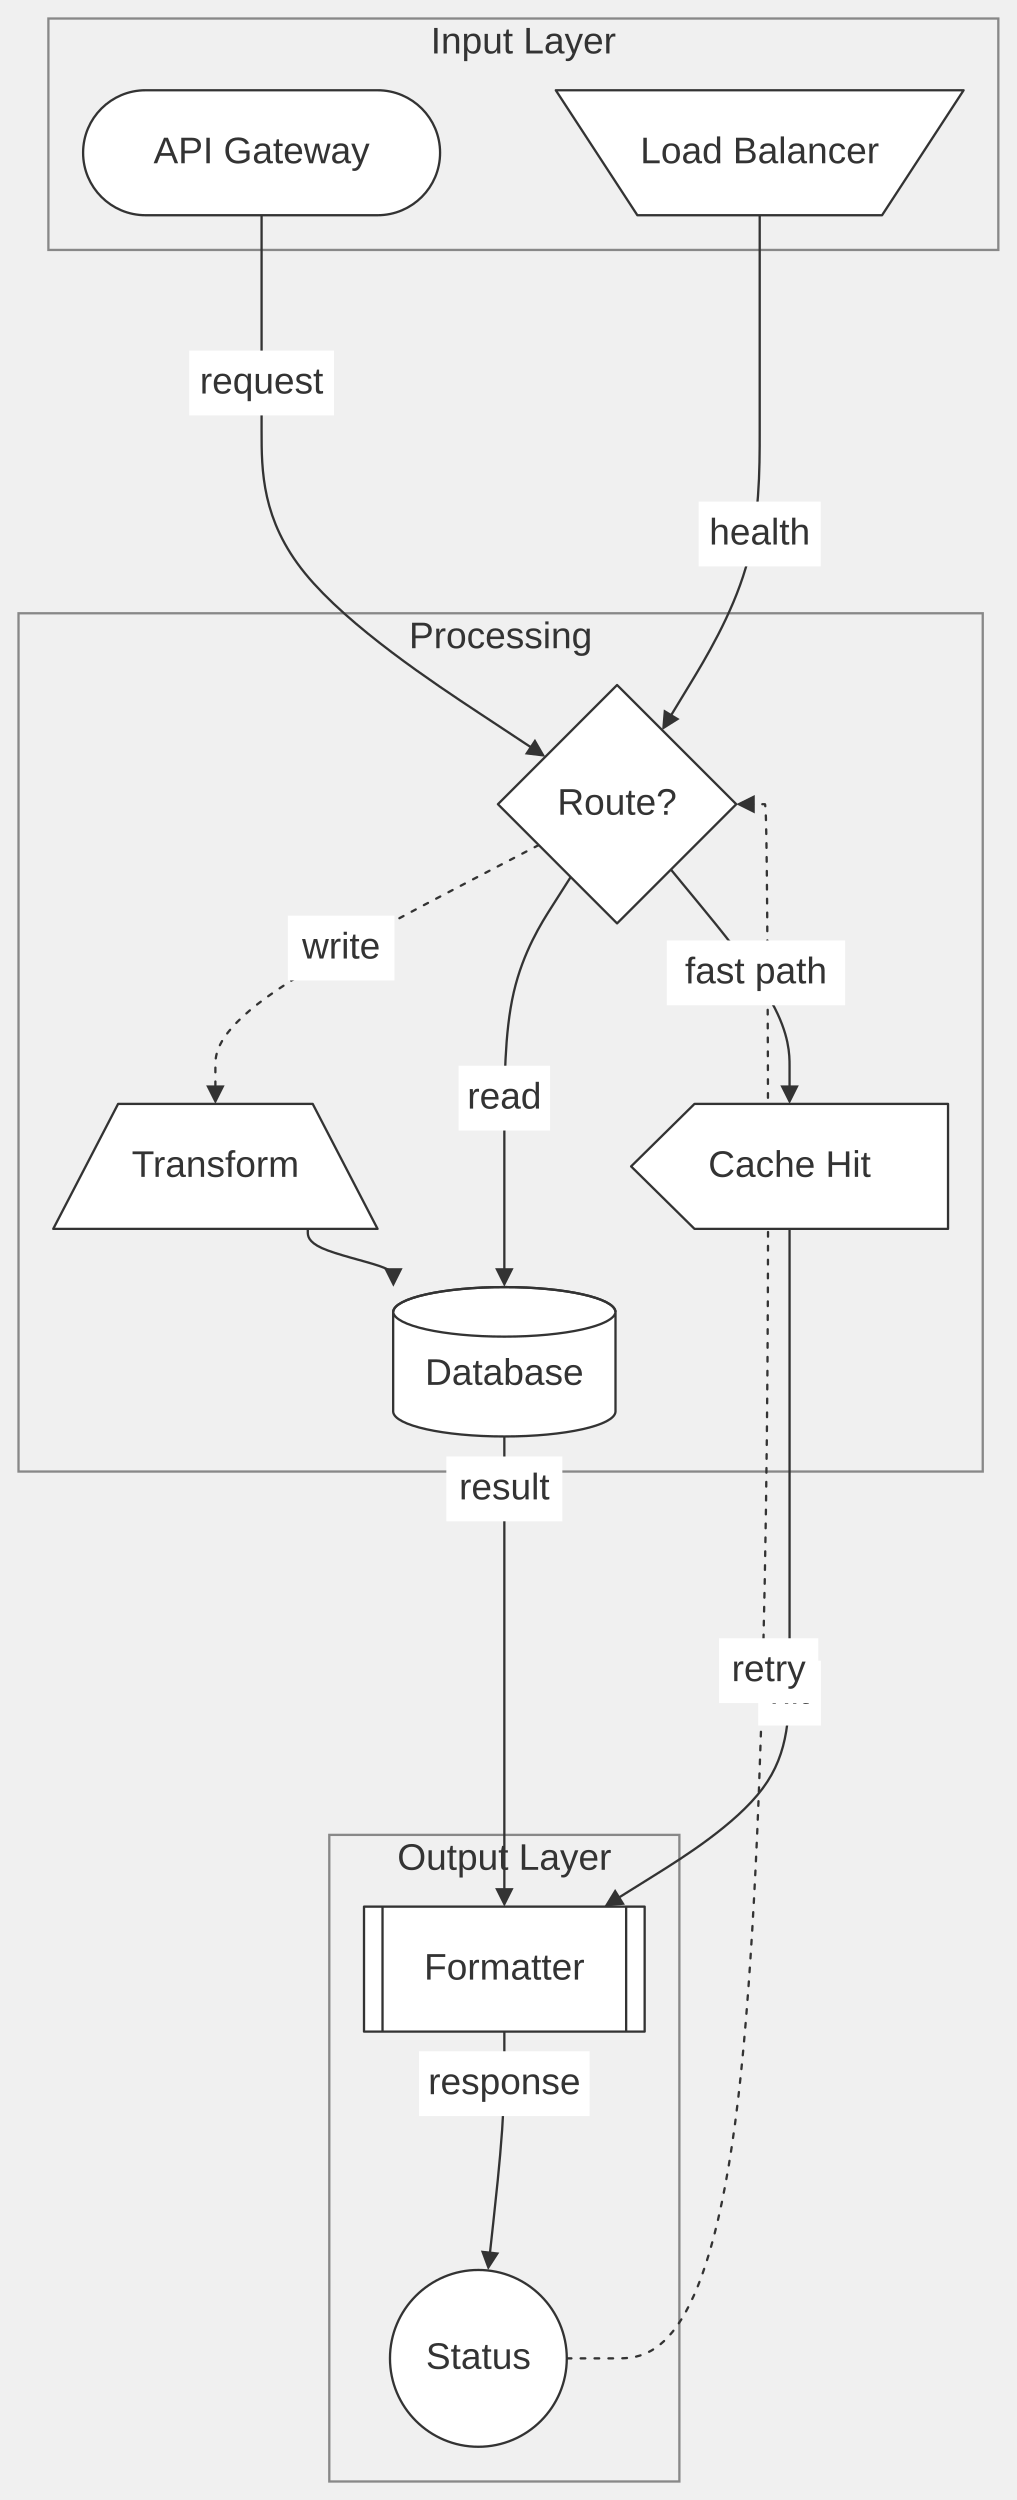
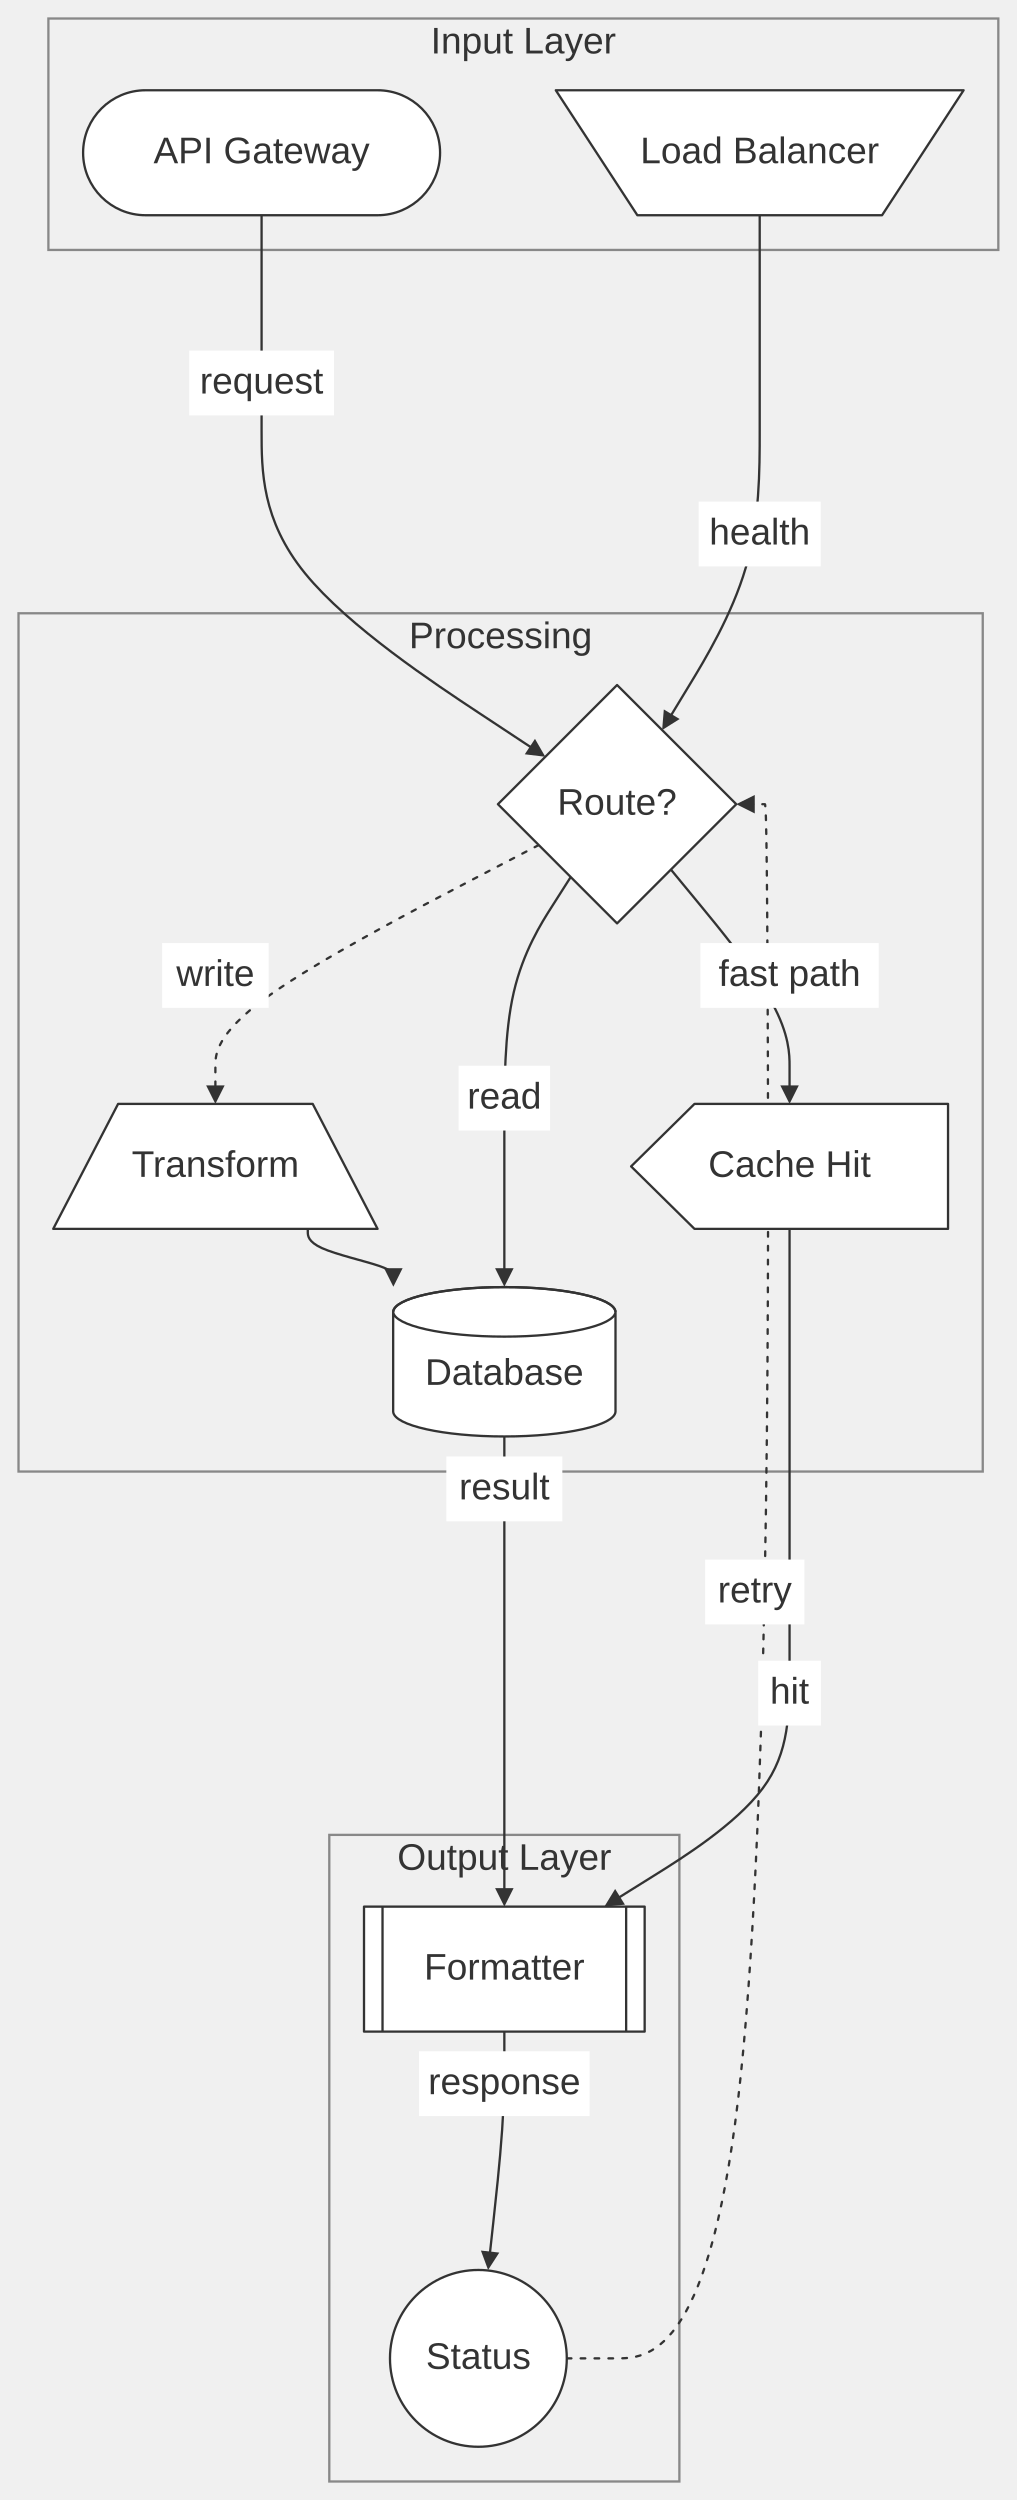
<svg xmlns="http://www.w3.org/2000/svg" width="100%" viewBox="0 0 439.38 1080.26" style="max-width: 439.38px; background-color: transparent;" font-family="&quot;trebuchet ms&quot;, verdana, arial, sans-serif" font-size="16.00">
  <defs>
    <marker id="arrowhead" viewBox="0 0 10.00 10.00" refX="5.00" refY="5.00" markerWidth="8.00" markerHeight="8.00" orient="auto-start-reverse" markerUnits="userSpaceOnUse">
      <path d="M 0 0 L 10.00 5.00 L 0 10.00 z" fill="#333" />
    </marker>
  </defs>
  <g transform="translate(-20.00,-19.00)">
    <g class="clusters">
      <rect class="subgraph" x="40.91" y="27.00" width="410.47" height="100.00" fill="none" stroke="#888" stroke-width="1.00" />
      <text x="246.14" y="31.00" text-anchor="middle" dominant-baseline="hanging" fill="#333">Input Layer</text>
      <rect class="subgraph" x="162.29" y="811.86" width="151.27" height="279.40" fill="none" stroke="#888" stroke-width="1.00" />
      <text x="237.93" y="815.86" text-anchor="middle" dominant-baseline="hanging" fill="#333">Output Layer</text>
      <rect class="subgraph" x="28.00" y="284.00" width="416.65" height="370.86" fill="none" stroke="#888" stroke-width="1.00" />
      <text x="236.32" y="288.00" text-anchor="middle" dominant-baseline="hanging" fill="#333">Processing</text>
    </g>
    <g class="edgePaths">
      <path d="M133.03,112.00 L133.03,120.00 L133.03,127.00 C133.03,134.00 133.03,148.00 133.03,161.50 C133.03,175.00 133.03,188.00 133.03,205.17 C133.03,222.33 133.03,243.67 151.80,266.73 C170.56,289.80 208.09,314.60 226.86,327.00 L245.62,339.39 L252.30,343.80" stroke="#333" stroke-width="1.00" fill="none" stroke-linecap="round" stroke-linejoin="round" marker-end="url(#arrowhead)" />
      <path d="M348.27,112.00 L348.27,120.00 L348.27,127.00 C348.27,134.00 348.27,148.00 348.27,161.50 C348.27,175.00 348.27,188.00 348.27,205.17 C348.27,222.33 348.27,243.67 342.28,264.20 C336.29,284.73 324.31,304.47 318.32,314.33 L312.33,324.20 L308.18,331.04" stroke="#333" stroke-width="1.00" fill="none" stroke-linecap="round" stroke-linejoin="round" marker-end="url(#arrowhead)" />
      <path d="M266.61,397.96 L262.31,404.71 L258.25,411.09 C254.18,417.47 246.05,430.24 241.99,447.78 C237.93,465.33 237.93,487.67 237.93,507.67 C237.93,527.67 237.93,545.33 237.93,554.17 L237.93,563.00 L237.93,571.00" stroke="#333" stroke-width="1.00" fill="none" stroke-linecap="round" stroke-linejoin="round" marker-end="url(#arrowhead)" />
      <path d="M309.90,394.74 L314.99,400.92 L322.69,410.26 C330.38,419.61 345.78,438.30 353.48,452.15 C361.17,466.00 361.17,475.00 361.17,479.50 L361.17,484.00 L361.17,492.00" stroke="#333" stroke-width="1.00" fill="none" stroke-linecap="round" stroke-linejoin="round" marker-end="url(#arrowhead)" />
      <path d="M252.79,384.15 L245.70,387.85 L223.60,399.37 C201.49,410.90 157.28,433.95 135.18,449.97 C113.07,466.00 113.07,475.00 113.07,479.50 L113.07,484.00 L113.07,492.00" stroke="#333" stroke-width="1.00" fill="none" stroke-linecap="round" stroke-linejoin="round" stroke-dasharray="2.00,4.00" marker-end="url(#arrowhead)" />
      <path d="M153.00,550.00 L153.00,551.39 C153.00,552.78 153.00,555.55 159.16,558.33 C165.32,561.11 177.64,563.89 183.81,566.00 C189.97,568.11 189.97,569.55 189.97,570.28 L189.97,571.00" stroke="#333" stroke-width="1.00" fill="none" stroke-linecap="round" stroke-linejoin="round" marker-end="url(#arrowhead)" />
      <path d="M237.93,639.86 L237.93,647.86 L237.93,653.03 C237.93,658.20 237.93,668.53 237.93,692.70 C237.93,716.86 237.93,754.86 237.93,780.20 C237.93,805.53 237.93,818.20 237.93,824.53 L237.93,830.86 L237.93,838.86" stroke="#333" stroke-width="1.00" fill="none" stroke-linecap="round" stroke-linejoin="round" marker-end="url(#arrowhead)" />
      <path d="M361.17,550.00 L361.17,558.00 L361.17,563.17 C361.17,568.33 361.17,578.67 361.17,596.48 C361.17,614.29 361.17,639.57 361.17,665.22 C361.17,690.86 361.17,716.86 361.17,738.20 C361.17,759.53 361.17,776.20 349.53,791.80 C337.89,807.41 314.60,821.96 302.96,829.23 L291.32,836.50 L284.53,840.74" stroke="#333" stroke-width="1.00" fill="none" stroke-linecap="round" stroke-linejoin="round" marker-end="url(#arrowhead)" />
      <path d="M237.93,896.86 L237.93,904.86 L237.93,910.03 C237.93,915.20 237.93,925.53 236.97,939.37 C236.02,953.22 234.11,970.58 233.16,979.26 L232.21,987.93 L231.34,995.89" stroke="#333" stroke-width="1.00" fill="none" stroke-linecap="round" stroke-linejoin="round" marker-end="url(#arrowhead)" />
      <path d="M264.91,1038.06 L272.91,1038.06 L286.11,1038.06 C299.32,1038.06 325.73,1038.06 338.94,926.14 C352.14,814.21 352.14,590.35 351.81,478.43 C351.48,366.50 350.81,366.50 350.48,366.50 L350.14,366.50 L342.14,366.50" stroke="#333" stroke-width="1.00" fill="none" stroke-linecap="round" stroke-linejoin="round" stroke-dasharray="2.00,4.00" marker-end="url(#arrowhead)" />
    </g>
    <g class="nodes">
      <rect x="55.91" y="58.00" width="154.25" height="54.00" rx="27.00" ry="27.00" fill="white" stroke="#333" stroke-width="1.00" stroke-linejoin="round" />
      <text x="133.03" y="85.00" text-anchor="middle" dominant-baseline="middle" fill="#333">API Gateway</text>
      <polygon points="260.16,58.00 436.38,58.00 401.14,112.00 295.40,112.00" fill="white" stroke="#333" stroke-width="1.00" stroke-linejoin="round" />
      <text x="348.27" y="85.00" text-anchor="middle" dominant-baseline="middle" fill="#333">Load Balancer</text>
      <polygon points="286.64,315.00 338.14,366.50 286.64,418.00 235.15,366.50" fill="white" stroke="#333" stroke-width="1.00" stroke-linejoin="round" />
      <text x="286.64" y="366.50" text-anchor="middle" dominant-baseline="middle" fill="#333">Route?</text>
      <polygon points="71.03,496.00 155.12,496.00 183.15,550.00 43.00,550.00" fill="white" stroke="#333" stroke-width="1.00" stroke-linejoin="round" />
      <text x="113.07" y="523.00" text-anchor="middle" dominant-baseline="middle" fill="#333">Transform</text>
      <path d="M189.89,585.86 A48.04,10.86 0 0,0 285.96,585.86 A48.04,10.86 0 0,0 189.89,585.86 L189.89,629.00 A48.04,10.86 0 0,0 285.96,629.00 L285.96,585.86" fill="white" stroke="#333" stroke-width="1.00" stroke-linejoin="round" />
      <path d="M189.89,585.86 A48.04,10.86 0 0,1 285.96,585.86" fill="none" stroke="#333" stroke-width="1.00" />
      <text x="237.93" y="612.86" text-anchor="middle" dominant-baseline="middle" fill="#333">Database</text>
      <polygon points="320.09,496.00 429.65,496.00 429.65,550.00 320.09,550.00 292.70,523.00" fill="white" stroke="#333" stroke-width="1.00" stroke-linejoin="round" />
      <text x="361.17" y="523.00" text-anchor="middle" dominant-baseline="middle" fill="#333">Cache Hit</text>
      <ellipse cx="226.71" cy="1038.06" rx="38.20" ry="38.20" fill="white" stroke="#333" stroke-width="1.00" stroke-linejoin="round" />
      <text x="226.71" y="1038.06" text-anchor="middle" dominant-baseline="middle" fill="#333">Status</text>
      <rect x="177.29" y="842.86" width="121.27" height="54.00" fill="white" stroke="#333" stroke-width="1.00" stroke-linejoin="round" />
      <line x1="185.29" y1="842.86" x2="185.29" y2="896.86" stroke="#333" stroke-width="1.00" />
      <line x1="290.56" y1="842.86" x2="290.56" y2="896.86" stroke="#333" stroke-width="1.00" />
      <text x="237.93" y="869.86" text-anchor="middle" dominant-baseline="middle" fill="#333">Formatter</text>
    </g>
    <g class="edgeLabels">
      <rect x="101.75" y="170.50" width="62.57" height="28.00" fill="white" />
      <text x="133.03" y="184.50" text-anchor="middle" dominant-baseline="middle" fill="#333">request</text>
      <rect x="321.90" y="235.75" width="52.73" height="28.00" fill="white" />
      <text x="348.27" y="249.75" text-anchor="middle" dominant-baseline="middle" fill="#333">health</text>
      <rect x="218.15" y="479.50" width="39.55" height="28.00" fill="white" />
      <text x="237.93" y="493.50" text-anchor="middle" dominant-baseline="middle" fill="#333">read</text>
-       <rect x="308.14" y="425.38" width="77.04" height="28.00" fill="white" />
-       <text x="346.66" y="439.38" text-anchor="middle" dominant-baseline="middle" fill="#333">fast path</text>
-       <rect x="144.39" y="414.66" width="46.05" height="28.00" fill="white" />
-       <text x="167.42" y="428.66" text-anchor="middle" dominant-baseline="middle" fill="#333">write</text>
+       <rect x="322.65" y="426.50" width="77.04" height="28.00" fill="white" />
+       <text x="361.17" y="440.50" text-anchor="middle" dominant-baseline="middle" fill="#333">fast path</text>
+       <rect x="90.05" y="426.50" width="46.05" height="28.00" fill="white" />
+       <text x="113.07" y="440.50" text-anchor="middle" dominant-baseline="middle" fill="#333">write</text>
      <rect x="212.86" y="648.36" width="50.13" height="28.00" fill="white" />
      <text x="237.93" y="662.36" text-anchor="middle" dominant-baseline="middle" fill="#333">result</text>
      <rect x="347.62" y="736.61" width="27.12" height="28.00" fill="white" />
      <text x="361.17" y="750.61" text-anchor="middle" dominant-baseline="middle" fill="#333">hit</text>
      <rect x="201.07" y="905.36" width="73.70" height="28.00" fill="white" />
      <text x="237.93" y="919.36" text-anchor="middle" dominant-baseline="middle" fill="#333">response</text>
-       <rect x="330.70" y="726.90" width="42.89" height="28.00" fill="white" />
-       <text x="352.14" y="740.90" text-anchor="middle" dominant-baseline="middle" fill="#333">retry</text>
+       <rect x="324.70" y="692.90" width="42.89" height="28.00" fill="white" />
+       <text x="346.14" y="706.90" text-anchor="middle" dominant-baseline="middle" fill="#333">retry</text>
    </g>
  </g>
</svg>
